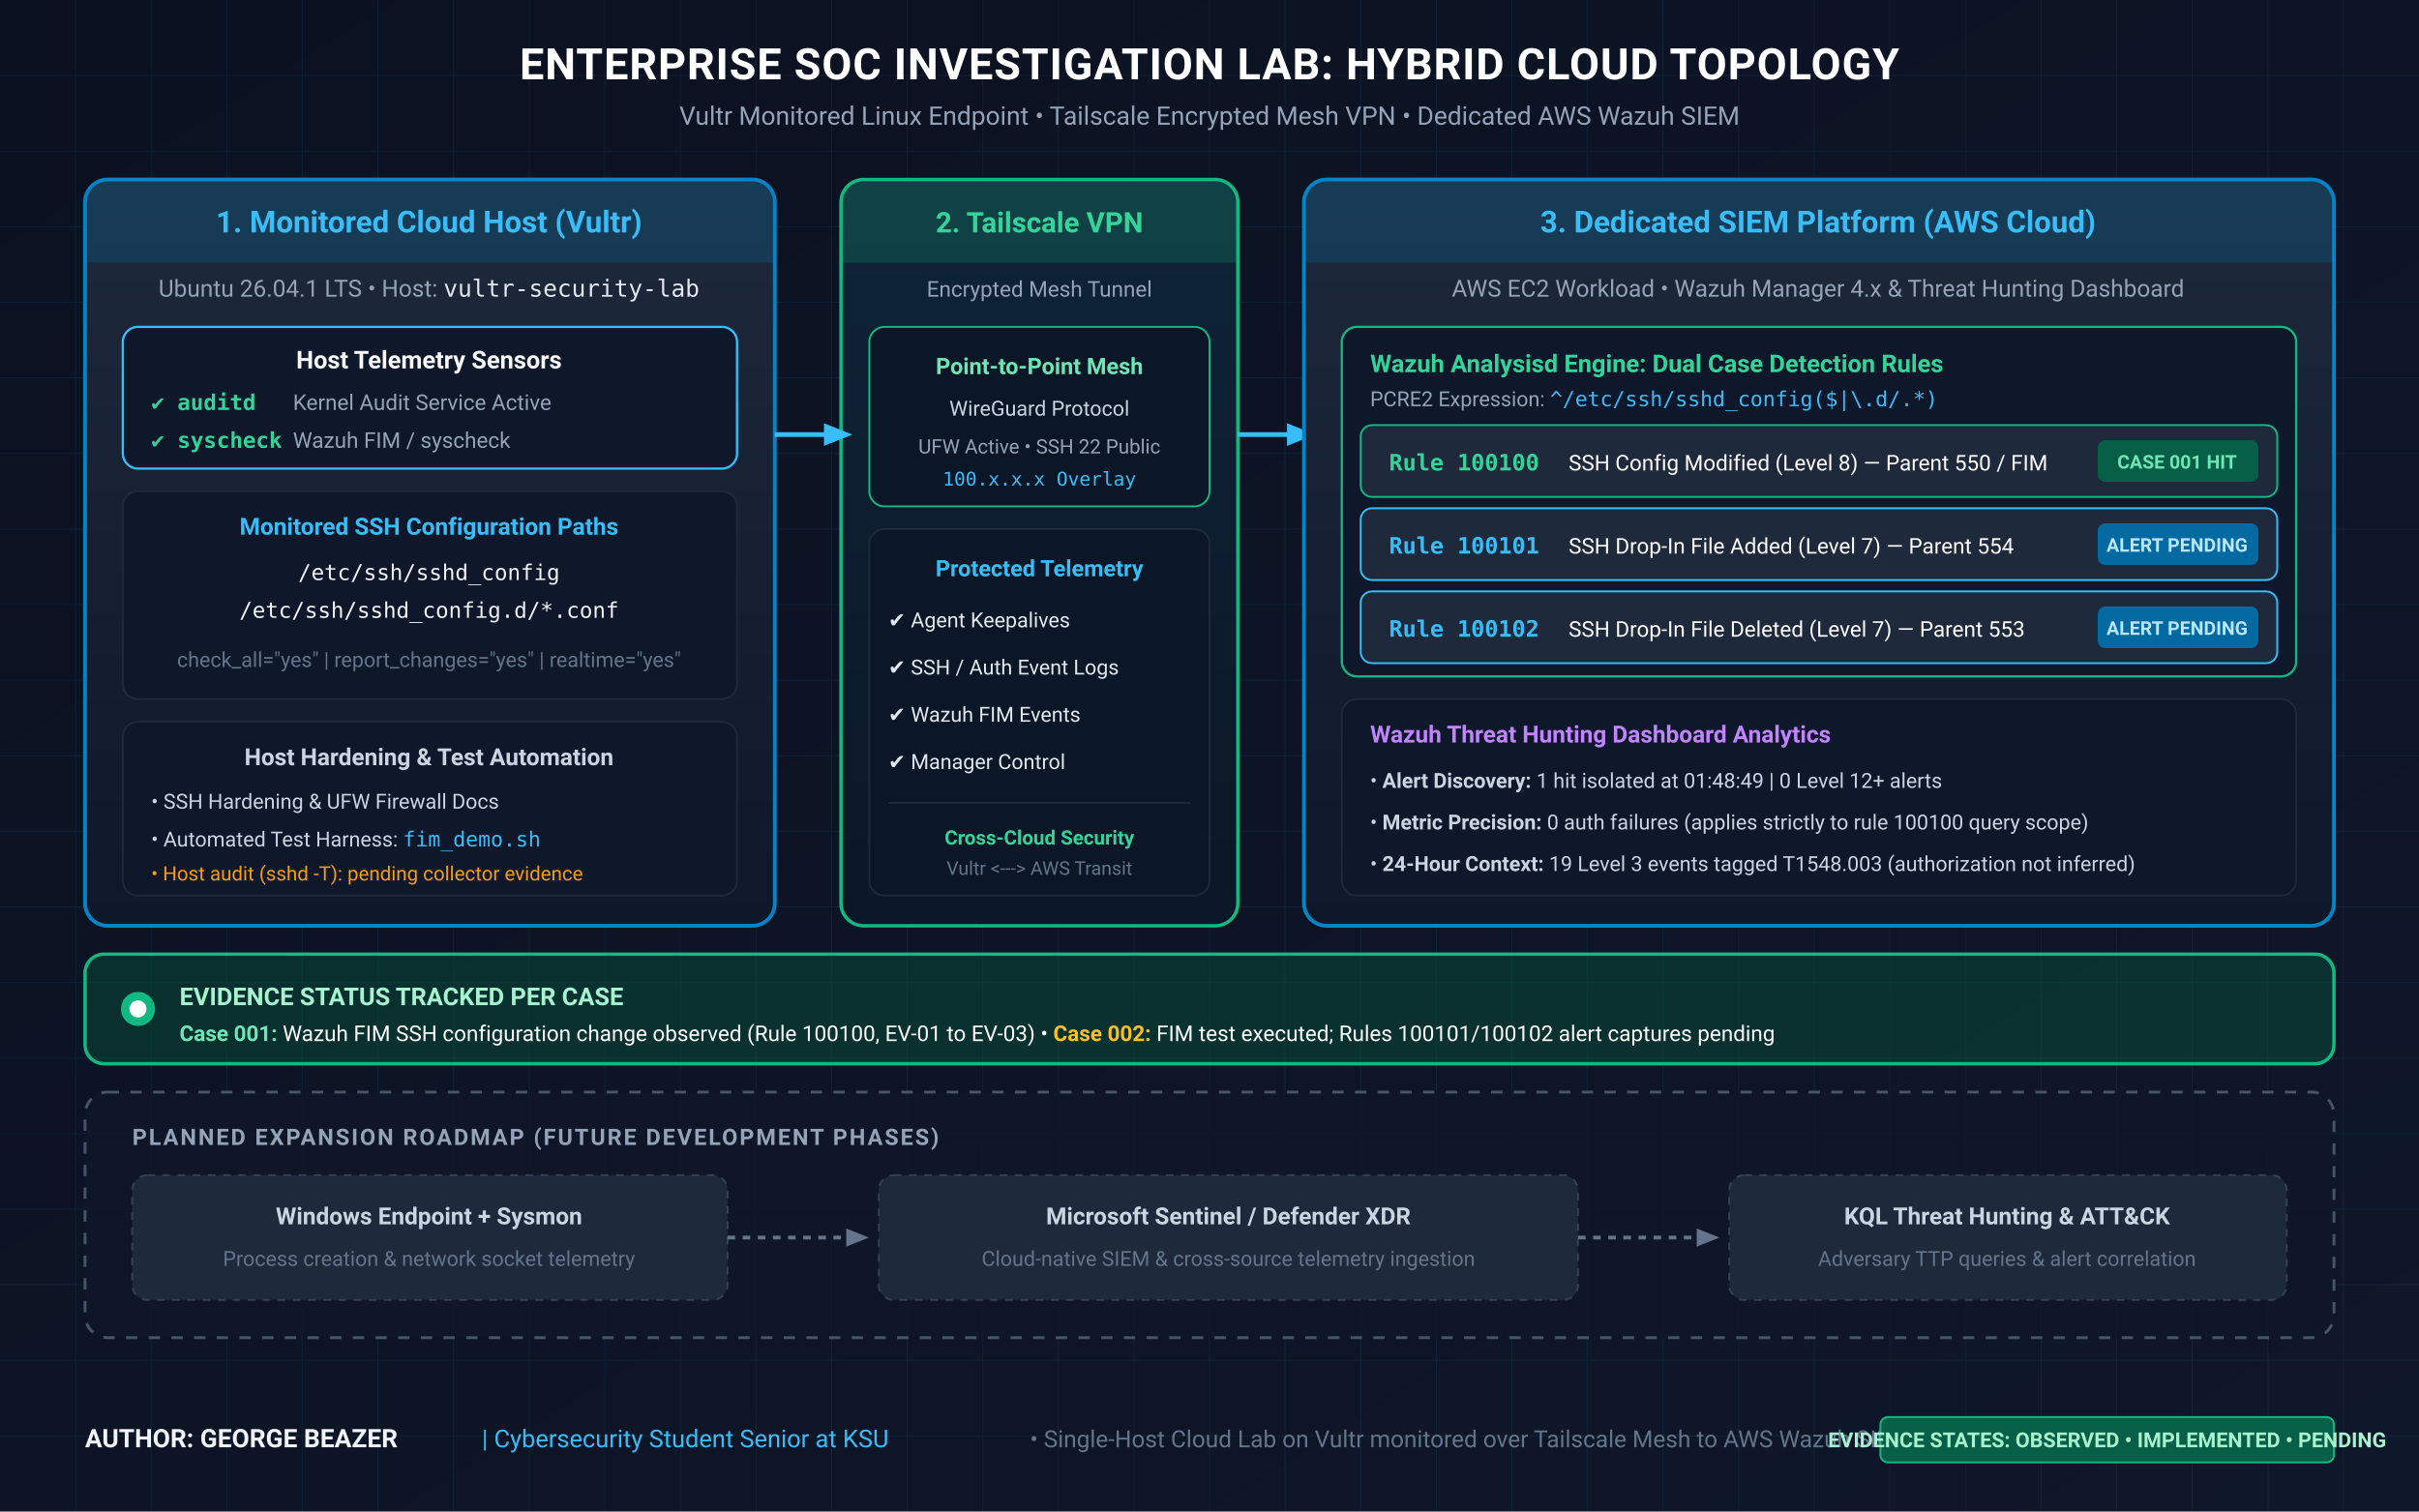
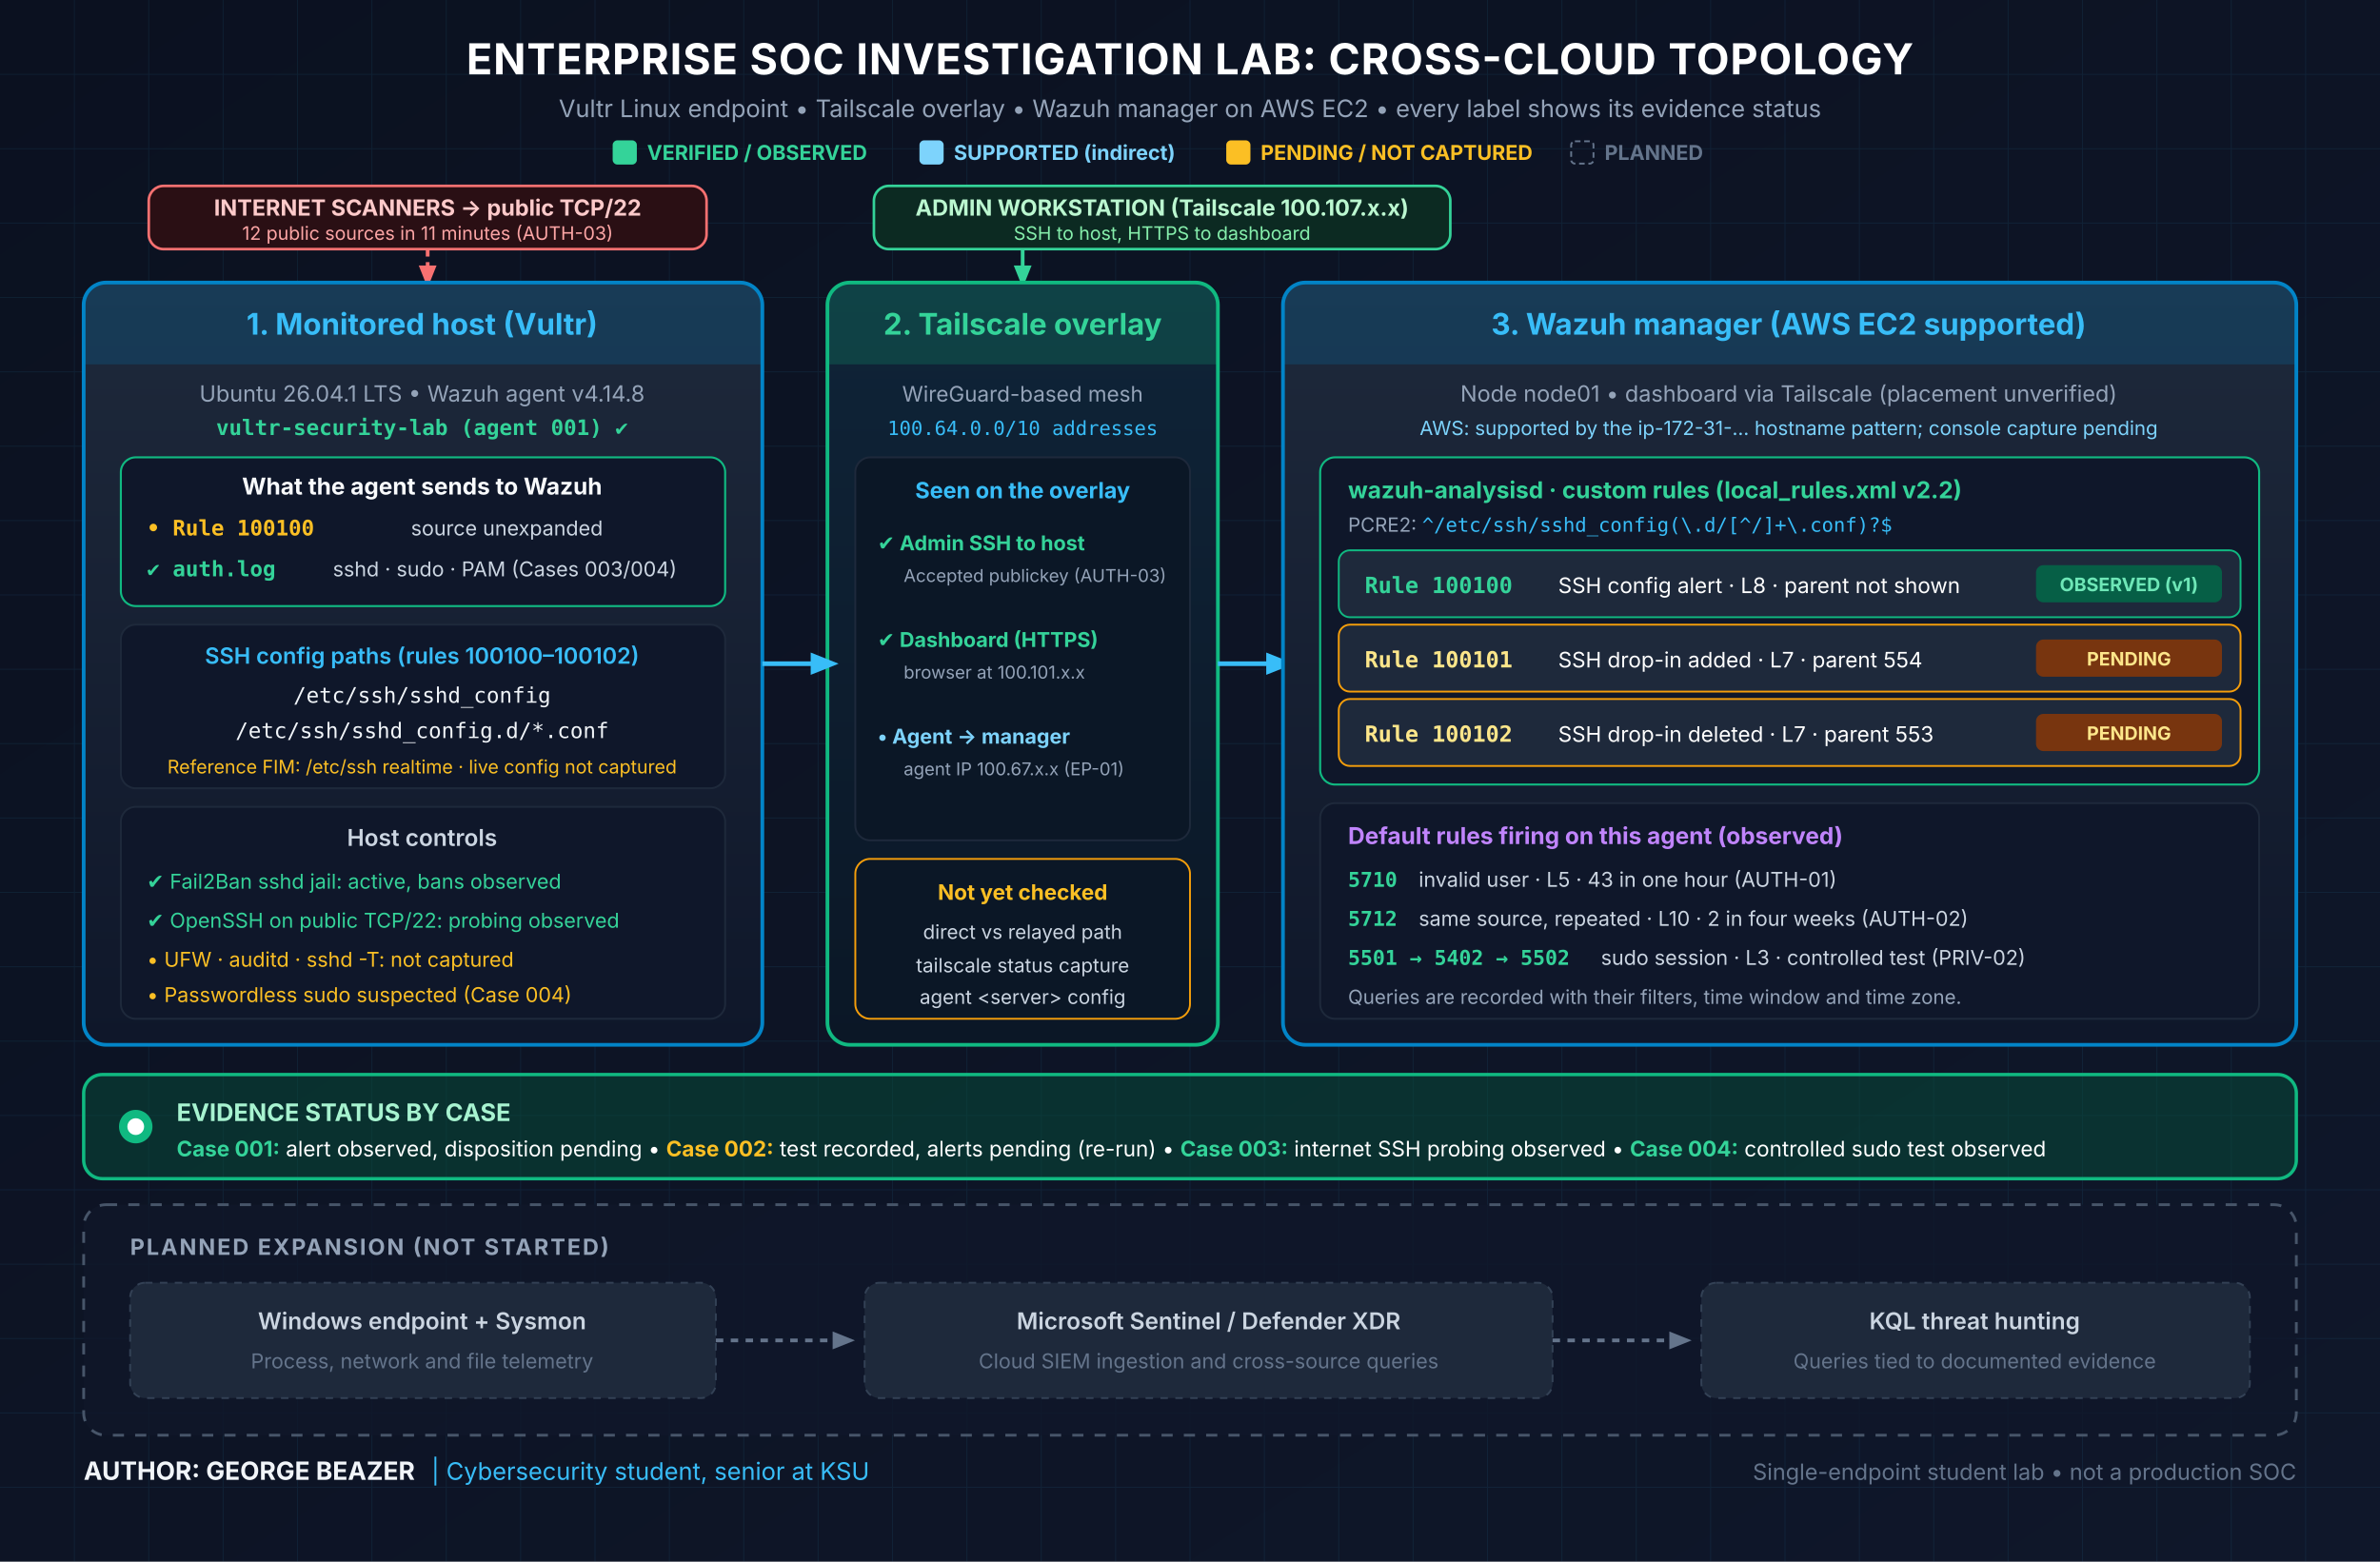
- <svg xmlns="http://www.w3.org/2000/svg" viewBox="0 0 1280 800" width="100%" height="100%" style="background:#0b1120; font-family:'Segoe UI', -apple-system, BlinkMacSystemFont, Roboto, Helvetica, Arial, sans-serif;">
+ <svg xmlns="http://www.w3.org/2000/svg" viewBox="0 0 1280 840" width="100%" height="100%" font-family="'Segoe UI', Inter, -apple-system, BlinkMacSystemFont, Roboto, Helvetica, Arial, sans-serif">
  <defs>
    <linearGradient id="bgGrad" x1="0%" y1="0%" x2="100%" y2="100%">
      <stop offset="0%" stop-color="#0b1120" />
      <stop offset="100%" stop-color="#0f172a" />
    </linearGradient>
    <linearGradient id="cardGrad" x1="0%" y1="0%" x2="0%" y2="100%">
      <stop offset="0%" stop-color="#1e293b" />
      <stop offset="100%" stop-color="#0f172a" />
    </linearGradient>
    <linearGradient id="vpnGrad" x1="0%" y1="0%" x2="0%" y2="100%">
      <stop offset="0%" stop-color="#0f2438" />
      <stop offset="100%" stop-color="#0b1726" />
    </linearGradient>
    <marker id="arrow" viewBox="0 0 10 10" refX="6" refY="5" markerWidth="6" markerHeight="6" orient="auto-start-reverse">
      <path d="M 0 1 L 10 5 L 0 9 z" fill="#38bdf8" />
    </marker>
+     <marker id="arrowRed" viewBox="0 0 10 10" refX="6" refY="5" markerWidth="6" markerHeight="6" orient="auto-start-reverse">
+       <path d="M 0 1 L 10 5 L 0 9 z" fill="#f87171" />
+     </marker>
    <marker id="arrowGreen" viewBox="0 0 10 10" refX="6" refY="5" markerWidth="6" markerHeight="6" orient="auto-start-reverse">
-       <path d="M 0 1 L 10 5 L 0 9 z" fill="#10b981" />
+       <path d="M 0 1 L 10 5 L 0 9 z" fill="#34d399" />
    </marker>
    <marker id="arrowDashed" viewBox="0 0 10 10" refX="6" refY="5" markerWidth="6" markerHeight="6" orient="auto-start-reverse">
      <path d="M 0 1 L 10 5 L 0 9 z" fill="#64748b" />
    </marker>
  </defs>
-   <rect width="1280" height="800" fill="url(#bgGrad)" />
+   <rect width="1280" height="840" fill="url(#bgGrad)" />
  <g opacity="0.08" stroke="#38bdf8" stroke-width="0.5">
    <line x1="0" y1="40" x2="1280" y2="40" />
    <line x1="0" y1="80" x2="1280" y2="80" />
    <line x1="0" y1="120" x2="1280" y2="120" />
    <line x1="0" y1="160" x2="1280" y2="160" />
    <line x1="0" y1="200" x2="1280" y2="200" />
    <line x1="0" y1="240" x2="1280" y2="240" />
    <line x1="0" y1="280" x2="1280" y2="280" />
    <line x1="0" y1="320" x2="1280" y2="320" />
    <line x1="0" y1="360" x2="1280" y2="360" />
    <line x1="0" y1="400" x2="1280" y2="400" />
    <line x1="0" y1="440" x2="1280" y2="440" />
    <line x1="0" y1="480" x2="1280" y2="480" />
    <line x1="0" y1="520" x2="1280" y2="520" />
    <line x1="0" y1="560" x2="1280" y2="560" />
    <line x1="0" y1="600" x2="1280" y2="600" />
    <line x1="0" y1="640" x2="1280" y2="640" />
    <line x1="0" y1="680" x2="1280" y2="680" />
    <line x1="0" y1="720" x2="1280" y2="720" />
    <line x1="0" y1="760" x2="1280" y2="760" />
-     <line x1="40" y1="0" x2="40" y2="800" />
-     <line x1="80" y1="0" x2="80" y2="800" />
-     <line x1="120" y1="0" x2="120" y2="800" />
-     <line x1="160" y1="0" x2="160" y2="800" />
-     <line x1="200" y1="0" x2="200" y2="800" />
-     <line x1="240" y1="0" x2="240" y2="800" />
-     <line x1="280" y1="0" x2="280" y2="800" />
-     <line x1="320" y1="0" x2="320" y2="800" />
-     <line x1="360" y1="0" x2="360" y2="800" />
-     <line x1="400" y1="0" x2="400" y2="800" />
-     <line x1="440" y1="0" x2="440" y2="800" />
-     <line x1="480" y1="0" x2="480" y2="800" />
-     <line x1="520" y1="0" x2="520" y2="800" />
-     <line x1="560" y1="0" x2="560" y2="800" />
-     <line x1="600" y1="0" x2="600" y2="800" />
-     <line x1="640" y1="0" x2="640" y2="800" />
-     <line x1="680" y1="0" x2="680" y2="800" />
-     <line x1="720" y1="0" x2="720" y2="800" />
-     <line x1="760" y1="0" x2="760" y2="800" />
-     <line x1="800" y1="0" x2="800" y2="800" />
-     <line x1="840" y1="0" x2="840" y2="800" />
-     <line x1="880" y1="0" x2="880" y2="800" />
-     <line x1="920" y1="0" x2="920" y2="800" />
-     <line x1="960" y1="0" x2="960" y2="800" />
-     <line x1="1000" y1="0" x2="1000" y2="800" />
-     <line x1="1040" y1="0" x2="1040" y2="800" />
-     <line x1="1080" y1="0" x2="1080" y2="800" />
-     <line x1="1120" y1="0" x2="1120" y2="800" />
-     <line x1="1160" y1="0" x2="1160" y2="800" />
-     <line x1="1200" y1="0" x2="1200" y2="800" />
-     <line x1="1240" y1="0" x2="1240" y2="800" />
-   </g>
-   <text x="640" y="42" text-anchor="middle" fill="#ffffff" font-size="23" font-weight="700" letter-spacing="0.5">ENTERPRISE SOC INVESTIGATION LAB: HYBRID CLOUD TOPOLOGY</text>
-   <text x="640" y="66" text-anchor="middle" fill="#94a3b8" font-size="13.5">Vultr Monitored Linux Endpoint  •  Tailscale Encrypted Mesh VPN  •  Dedicated AWS Wazuh SIEM</text>
-   <g transform="translate(45, 95)">
-     <rect width="365" height="395" rx="12" fill="url(#cardGrad)" stroke="#0284c7" stroke-width="2" />
+     <line x1="0" y1="800" x2="1280" y2="800" />
+     <line x1="40" y1="0" x2="40" y2="840" />
+     <line x1="80" y1="0" x2="80" y2="840" />
+     <line x1="120" y1="0" x2="120" y2="840" />
+     <line x1="160" y1="0" x2="160" y2="840" />
+     <line x1="200" y1="0" x2="200" y2="840" />
+     <line x1="240" y1="0" x2="240" y2="840" />
+     <line x1="280" y1="0" x2="280" y2="840" />
+     <line x1="320" y1="0" x2="320" y2="840" />
+     <line x1="360" y1="0" x2="360" y2="840" />
+     <line x1="400" y1="0" x2="400" y2="840" />
+     <line x1="440" y1="0" x2="440" y2="840" />
+     <line x1="480" y1="0" x2="480" y2="840" />
+     <line x1="520" y1="0" x2="520" y2="840" />
+     <line x1="560" y1="0" x2="560" y2="840" />
+     <line x1="600" y1="0" x2="600" y2="840" />
+     <line x1="640" y1="0" x2="640" y2="840" />
+     <line x1="680" y1="0" x2="680" y2="840" />
+     <line x1="720" y1="0" x2="720" y2="840" />
+     <line x1="760" y1="0" x2="760" y2="840" />
+     <line x1="800" y1="0" x2="800" y2="840" />
+     <line x1="840" y1="0" x2="840" y2="840" />
+     <line x1="880" y1="0" x2="880" y2="840" />
+     <line x1="920" y1="0" x2="920" y2="840" />
+     <line x1="960" y1="0" x2="960" y2="840" />
+     <line x1="1000" y1="0" x2="1000" y2="840" />
+     <line x1="1040" y1="0" x2="1040" y2="840" />
+     <line x1="1080" y1="0" x2="1080" y2="840" />
+     <line x1="1120" y1="0" x2="1120" y2="840" />
+     <line x1="1160" y1="0" x2="1160" y2="840" />
+     <line x1="1200" y1="0" x2="1200" y2="840" />
+     <line x1="1240" y1="0" x2="1240" y2="840" />
+   </g>
+   <text x="640" y="40" fill="#ffffff" font-size="23" font-weight="700" text-anchor="middle" letter-spacing="0.5">ENTERPRISE SOC INVESTIGATION LAB: CROSS-CLOUD TOPOLOGY</text>
+   <text x="640" y="63" fill="#94a3b8" font-size="13" text-anchor="middle">Vultr Linux endpoint  •  Tailscale overlay  •  Wazuh manager on AWS EC2  •  every label shows its evidence status</text>
+   <rect x="330" y="76" width="12" height="12" rx="2" fill="#34d399" stroke="#34d399" />
+   <text x="348" y="86" fill="#34d399" font-size="11" font-weight="700">VERIFIED / OBSERVED</text>
+   <rect x="495" y="76" width="12" height="12" rx="2" fill="#7dd3fc" stroke="#7dd3fc" />
+   <text x="513" y="86" fill="#7dd3fc" font-size="11" font-weight="700">SUPPORTED (indirect)</text>
+   <rect x="660" y="76" width="12" height="12" rx="2" fill="#fbbf24" stroke="#fbbf24" />
+   <text x="678" y="86" fill="#fbbf24" font-size="11" font-weight="700">PENDING / NOT CAPTURED</text>
+   <rect x="845" y="76" width="12" height="12" rx="2" fill="none" stroke="#64748b" stroke-dasharray="3,2" />
+   <text x="863" y="86" fill="#64748b" font-size="11" font-weight="700">PLANNED</text>
+   <rect x="80" y="100" width="300" height="34" rx="8" fill="#2a0f14" stroke="#f87171" stroke-width="1.4" />
+   <text x="230" y="116" fill="#fecaca" font-size="12" font-weight="700" text-anchor="middle">INTERNET SCANNERS → public TCP/22</text>
+   <text x="230" y="129" fill="#fca5a5" font-size="10" text-anchor="middle">12 public sources in 11 minutes (AUTH-03)</text>
+   <line x1="230" y1="134" x2="230" y2="150" stroke="#f87171" stroke-width="2" stroke-dasharray="4,3" marker-end="url(#arrowRed)" />
+   <rect x="470" y="100" width="310" height="34" rx="8" fill="#0c2a22" stroke="#34d399" stroke-width="1.4" />
+   <text x="625" y="116" fill="#bbf7d0" font-size="12" font-weight="700" text-anchor="middle">ADMIN WORKSTATION (Tailscale 100.107.x.x)</text>
+   <text x="625" y="129" fill="#86efac" font-size="10" text-anchor="middle">SSH to host, HTTPS to dashboard</text>
+   <line x1="550" y1="134" x2="550" y2="150" stroke="#34d399" stroke-width="2" marker-end="url(#arrowGreen)" />
+   <g transform="translate(45, 152)">
+     <rect width="365" height="410" rx="12" fill="url(#cardGrad)" stroke="#0284c7" stroke-width="2" />
    <path d="M 0 12 A 12 12 0 0 1 12 0 L 353 0 A 12 12 0 0 1 365 12 L 365 44 L 0 44 Z" fill="#0284c7" fill-opacity="0.2" />
-     <text x="182" y="28" text-anchor="middle" fill="#38bdf8" font-size="16" font-weight="700">1. Monitored Cloud Host (Vultr)</text>
-     <text x="182" y="62" text-anchor="middle" fill="#94a3b8" font-size="12.5">Ubuntu 26.04.1 LTS  •  Host: <tspan fill="#e2e8f0" font-family="Consolas, monospace">vultr-security-lab</tspan>
+     <text x="182" y="28" fill="#38bdf8" font-size="16" font-weight="700" text-anchor="middle">1. Monitored host (Vultr)</text>
+     <text x="182" y="64" fill="#94a3b8" font-size="12" text-anchor="middle">Ubuntu 26.04.1 LTS  •  Wazuh agent v4.14.8</text>
+     <text x="182" y="82" fill="#34d399" font-size="11.5" font-weight="700" text-anchor="middle" font-family="Consolas, 'DejaVu Sans Mono', monospace">vultr-security-lab (agent 001)  ✔</text>
+     <rect x="20" y="94" width="325" height="80" rx="8" fill="#0f172a" stroke="#10b981" stroke-width="1.1" />
+     <text x="182" y="114" fill="#f8fafc" font-size="12.5" font-weight="700" text-anchor="middle">What the agent sends to Wazuh</text>
+     <text x="34" y="136" fill="#fbbf24" font-size="11.5" font-weight="700" font-family="Consolas, 'DejaVu Sans Mono', monospace">• Rule 100100</text>
+     <text x="176" y="136" fill="#cbd5e1" font-size="11">source unexpanded</text>
+     <text x="34" y="158" fill="#34d399" font-size="11.5" font-weight="700" font-family="Consolas, 'DejaVu Sans Mono', monospace">✔ auth.log</text>
+     <text x="134" y="158" fill="#cbd5e1" font-size="11">sshd · sudo · PAM (Cases 003/004)</text>
+     <rect x="20" y="184" width="325" height="88" rx="8" fill="#0f172a" stroke="#1e293b" stroke-width="1" />
+     <text x="182" y="205" fill="#38bdf8" font-size="12" font-weight="600" text-anchor="middle">SSH config paths (rules 100100–100102)</text>
+     <text x="182" y="226" fill="#f1f5f9" font-size="11.5" text-anchor="middle" font-family="Consolas, 'DejaVu Sans Mono', monospace">/etc/ssh/sshd_config</text>
+     <text x="182" y="245" fill="#f1f5f9" font-size="11.5" text-anchor="middle" font-family="Consolas, 'DejaVu Sans Mono', monospace">/etc/ssh/sshd_config.d/*.conf</text>
+     <text x="182" y="264" fill="#fbbf24" font-size="10" text-anchor="middle">Reference FIM: /etc/ssh realtime · live config not captured</text>
+     <rect x="20" y="282" width="325" height="114" rx="8" fill="#0f172a" stroke="#1e293b" stroke-width="1" />
+     <text x="182" y="303" fill="#cbd5e1" font-size="12.5" font-weight="600" text-anchor="middle">Host controls</text>
+     <text x="34" y="326" fill="#34d399" font-size="11">✔ Fail2Ban sshd jail: active, bans observed</text>
+     <text x="34" y="347" fill="#34d399" font-size="11">✔ OpenSSH on public TCP/22: probing observed</text>
+     <text x="34" y="368" fill="#fbbf24" font-size="11">• UFW · auditd · sshd -T: not captured</text>
+     <text x="34" y="387" fill="#fbbf24" font-size="11">• Passwordless sudo suspected (Case 004)</text>
+   </g>
+   <g transform="translate(445, 152)">
+     <rect width="210" height="410" rx="12" fill="url(#vpnGrad)" stroke="#10b981" stroke-width="2" />
+     <path d="M 0 12 A 12 12 0 0 1 12 0 L 198 0 A 12 12 0 0 1 210 12 L 210 44 L 0 44 Z" fill="#10b981" fill-opacity="0.2" />
+     <text x="105" y="28" fill="#34d399" font-size="16" font-weight="700" text-anchor="middle">2. Tailscale overlay</text>
+     <text x="105" y="64" fill="#94a3b8" font-size="11.5" text-anchor="middle">WireGuard-based mesh</text>
+     <text x="105" y="82" fill="#38bdf8" font-size="10.5" text-anchor="middle" font-family="Consolas, 'DejaVu Sans Mono', monospace">100.64.0.0/10 addresses</text>
+     <rect x="15" y="94" width="180" height="206" rx="8" fill="#0b1726" stroke="#1e293b" stroke-width="1" />
+     <text x="105" y="116" fill="#38bdf8" font-size="12" font-weight="700" text-anchor="middle">Seen on the overlay</text>
+     <text x="27" y="144" fill="#34d399" font-size="11" font-weight="700">✔ Admin SSH to host</text>
+     <text x="41" y="161" fill="#94a3b8" font-size="9.5">Accepted publickey (AUTH-03)</text>
+     <text x="27" y="196" fill="#34d399" font-size="11" font-weight="700">✔ Dashboard (HTTPS)</text>
+     <text x="41" y="213" fill="#94a3b8" font-size="9.5">browser at 100.101.x.x</text>
+     <text x="27" y="248" fill="#7dd3fc" font-size="11" font-weight="700">• Agent → manager</text>
+     <text x="41" y="265" fill="#94a3b8" font-size="9.5">agent IP 100.67.x.x (EP-01)</text>
+     <rect x="15" y="310" width="180" height="86" rx="8" fill="#0b1726" stroke="#f59e0b" stroke-width="1" />
+     <text x="105" y="332" fill="#fbbf24" font-size="11.5" font-weight="700" text-anchor="middle">Not yet checked</text>
+     <text x="105" y="353" fill="#cbd5e1" font-size="10.5" text-anchor="middle">direct vs relayed path</text>
+     <text x="105" y="371" fill="#cbd5e1" font-size="10.5" text-anchor="middle">tailscale status capture</text>
+     <text x="105" y="388" fill="#cbd5e1" font-size="10.5" text-anchor="middle">agent &lt;server&gt; config</text>
+   </g>
+   <line x1="410" y1="357" x2="445" y2="357" stroke="#38bdf8" stroke-width="2.5" marker-end="url(#arrow)" />
+   <line x1="655" y1="357" x2="690" y2="357" stroke="#38bdf8" stroke-width="2.5" marker-end="url(#arrow)" />
+   <g transform="translate(690, 152)">
+     <rect width="545" height="410" rx="12" fill="url(#cardGrad)" stroke="#0284c7" stroke-width="2" />
+     <path d="M 0 12 A 12 12 0 0 1 12 0 L 533 0 A 12 12 0 0 1 545 12 L 545 44 L 0 44 Z" fill="#0284c7" fill-opacity="0.2" />
+     <text x="272" y="28" fill="#38bdf8" font-size="16" font-weight="700" text-anchor="middle">3. Wazuh manager (AWS EC2 supported)</text>
+     <text x="272" y="64" fill="#94a3b8" font-size="12" text-anchor="middle">Node node01  •  dashboard via Tailscale (placement unverified)</text>
+     <text x="272" y="82" fill="#7dd3fc" font-size="10.5" text-anchor="middle">AWS: supported by the ip-172-31-… hostname pattern; console capture pending</text>
+     <rect x="20" y="94" width="505" height="176" rx="8" fill="#0f172a" stroke="#10b981" stroke-width="1.1" />
+     <text x="35" y="116" fill="#34d399" font-size="12.5" font-weight="700">wazuh-analysisd · custom rules (local_rules.xml v2.2)</text>
+     <text x="35" y="134" fill="#94a3b8" font-size="10.5">PCRE2: <tspan fill="#38bdf8" font-family="Consolas, 'DejaVu Sans Mono', monospace">^/etc/ssh/sshd_config(\.d/[^/]+\.conf)?$</tspan>
    </text>
-     <rect x="20" y="78" width="325" height="75" rx="8" fill="#0f172a" stroke="#38bdf8" stroke-width="1.2" />
-     <text x="182" y="100" text-anchor="middle" fill="#f8fafc" font-size="13" font-weight="700">Host Telemetry Sensors</text>
-     <text x="35" y="122" fill="#34d399" font-family="Consolas, monospace" font-size="11.5" font-weight="700">✔ auditd</text>
-     <text x="110" y="122" fill="#94a3b8" font-size="11.5">Kernel Audit Service Active</text>
-     <text x="35" y="142" fill="#34d399" font-family="Consolas, monospace" font-size="11.5" font-weight="700">✔ syscheck</text>
-     <text x="110" y="142" fill="#94a3b8" font-size="11.5">Wazuh FIM / syscheck</text>
-     <rect x="20" y="165" width="325" height="110" rx="8" fill="#0f172a" stroke="#1e293b" stroke-width="1" />
-     <text x="182" y="188" text-anchor="middle" fill="#38bdf8" font-size="12.5" font-weight="600">Monitored SSH Configuration Paths</text>
-     <text x="182" y="212" text-anchor="middle" fill="#f1f5f9" font-size="11.5" font-family="Consolas, monospace">/etc/ssh/sshd_config</text>
-     <text x="182" y="232" text-anchor="middle" fill="#f1f5f9" font-size="11.5" font-family="Consolas, monospace">/etc/ssh/sshd_config.d/*.conf</text>
-     <text x="182" y="258" text-anchor="middle" fill="#64748b" font-size="11">check_all="yes" | report_changes="yes" | realtime="yes"</text>
-     <rect x="20" y="287" width="325" height="92" rx="8" fill="#0f172a" stroke="#1e293b" stroke-width="1" />
-     <text x="182" y="310" text-anchor="middle" fill="#cbd5e1" font-size="12.5" font-weight="600">Host Hardening &amp; Test Automation</text>
-     <text x="35" y="333" fill="#cbd5e1" font-size="11">• SSH Hardening &amp; UFW Firewall Docs</text>
-     <text x="35" y="353" fill="#cbd5e1" font-size="11">• Automated Test Harness: <tspan fill="#38bdf8" font-family="Consolas, monospace">fim_demo.sh</tspan>
-     </text>
-     <text x="35" y="371" fill="#f59e0b" font-size="10.5">• Host audit (sshd -T): pending collector evidence</text>
-   </g>
-   <g transform="translate(445, 95)">
-     <rect width="210" height="395" rx="12" fill="url(#vpnGrad)" stroke="#10b981" stroke-width="1.8" />
-     <path d="M 0 12 A 12 12 0 0 1 12 0 L 198 0 A 12 12 0 0 1 210 12 L 210 44 L 0 44 Z" fill="#10b981" fill-opacity="0.2" />
-     <text x="105" y="28" text-anchor="middle" fill="#34d399" font-size="15" font-weight="700">2. Tailscale VPN</text>
-     <text x="105" y="62" text-anchor="middle" fill="#94a3b8" font-size="11.5">Encrypted Mesh Tunnel</text>
-     <rect x="15" y="78" width="180" height="95" rx="8" fill="#0b1726" stroke="#10b981" stroke-width="1" />
-     <text x="105" y="103" text-anchor="middle" fill="#6ee7b7" font-size="12" font-weight="700">Point-to-Point Mesh</text>
-     <text x="105" y="125" text-anchor="middle" fill="#cbd5e1" font-size="11">WireGuard Protocol</text>
-     <text x="105" y="145" text-anchor="middle" fill="#94a3b8" font-size="10.5">UFW Active • SSH 22 Public</text>
-     <text x="105" y="162" text-anchor="middle" fill="#38bdf8" font-family="Consolas, monospace" font-size="10">100.x.x.x Overlay</text>
-     <rect x="15" y="185" width="180" height="194" rx="8" fill="#0b1726" stroke="#1e293b" stroke-width="1" />
-     <text x="105" y="210" text-anchor="middle" fill="#38bdf8" font-size="12" font-weight="700">Protected Telemetry</text>
-     <text x="25" y="237" fill="#e2e8f0" font-size="11">✔ Agent Keepalives</text>
-     <text x="25" y="262" fill="#e2e8f0" font-size="11">✔ SSH / Auth Event Logs</text>
-     <text x="25" y="287" fill="#e2e8f0" font-size="11">✔ Wazuh FIM Events</text>
-     <text x="25" y="312" fill="#e2e8f0" font-size="11">✔ Manager Control</text>
-     <line x1="25" y1="330" x2="185" y2="330" stroke="#1e293b" stroke-width="1" />
-     <text x="105" y="352" text-anchor="middle" fill="#34d399" font-size="10.5" font-weight="600">Cross-Cloud Security</text>
-     <text x="105" y="368" text-anchor="middle" fill="#64748b" font-size="10">Vultr &lt;---&gt; AWS Transit</text>
-   </g>
-   <line x1="410" y1="230" x2="445" y2="230" stroke="#38bdf8" stroke-width="2.5" marker-end="url(#arrow)" />
-   <line x1="655" y1="230" x2="690" y2="230" stroke="#38bdf8" stroke-width="2.5" marker-end="url(#arrow)" />
-   <g transform="translate(690, 95)">
-     <rect width="545" height="395" rx="12" fill="url(#cardGrad)" stroke="#0284c7" stroke-width="2" />
-     <path d="M 0 12 A 12 12 0 0 1 12 0 L 533 0 A 12 12 0 0 1 545 12 L 545 44 L 0 44 Z" fill="#0284c7" fill-opacity="0.2" />
-     <text x="272" y="28" text-anchor="middle" fill="#38bdf8" font-size="16" font-weight="700">3. Dedicated SIEM Platform (AWS Cloud)</text>
-     <text x="272" y="62" text-anchor="middle" fill="#94a3b8" font-size="12.5">AWS EC2 Workload  •  Wazuh Manager 4.x &amp; Threat Hunting Dashboard</text>
-     <rect x="20" y="78" width="505" height="185" rx="8" fill="#0f172a" stroke="#10b981" stroke-width="1.2" />
-     <text x="35" y="102" fill="#34d399" font-size="13" font-weight="700">Wazuh Analysisd Engine: Dual Case Detection Rules</text>
-     <text x="35" y="120" fill="#94a3b8" font-size="11">PCRE2 Expression: <tspan fill="#38bdf8" font-family="Consolas, monospace">^/etc/ssh/sshd_config($|\.d/.*)</tspan>
-     </text>
-     <rect x="30" y="130" width="485" height="38" rx="6" fill="#1e293b" stroke="#10b981" stroke-width="1" />
-     <text x="45" y="154" fill="#34d399" font-family="Consolas, monospace" font-size="12" font-weight="700">Rule 100100</text>
-     <text x="140" y="154" fill="#ffffff" font-size="11.5">SSH Config Modified (Level 8) — Parent 550 / FIM</text>
-     <rect x="420" y="138" width="85" height="22" rx="4" fill="#065f46" />
-     <text x="462" y="153" text-anchor="middle" fill="#6ee7b7" font-size="10" font-weight="700">CASE 001 HIT</text>
-     <rect x="30" y="174" width="485" height="38" rx="6" fill="#1e293b" stroke="#38bdf8" stroke-width="1" />
-     <text x="45" y="198" fill="#38bdf8" font-family="Consolas, monospace" font-size="12" font-weight="700">Rule 100101</text>
-     <text x="140" y="198" fill="#ffffff" font-size="11.5">SSH Drop-In File Added (Level 7) — Parent 554</text>
-     <rect x="420" y="182" width="85" height="22" rx="4" fill="#0369a1" />
-     <text x="462" y="197" text-anchor="middle" fill="#bae6fd" font-size="10" font-weight="700">ALERT PENDING</text>
-     <rect x="30" y="218" width="485" height="38" rx="6" fill="#1e293b" stroke="#38bdf8" stroke-width="1" />
-     <text x="45" y="242" fill="#38bdf8" font-family="Consolas, monospace" font-size="12" font-weight="700">Rule 100102</text>
-     <text x="140" y="242" fill="#ffffff" font-size="11.5">SSH Drop-In File Deleted (Level 7) — Parent 553</text>
-     <rect x="420" y="226" width="85" height="22" rx="4" fill="#0369a1" />
-     <text x="462" y="241" text-anchor="middle" fill="#bae6fd" font-size="10" font-weight="700">ALERT PENDING</text>
-     <rect x="20" y="275" width="505" height="104" rx="8" fill="#0f172a" stroke="#1e293b" stroke-width="1" />
-     <text x="35" y="298" fill="#c084fc" font-size="12.5" font-weight="700">Wazuh Threat Hunting Dashboard Analytics</text>
-     <text x="35" y="322" fill="#cbd5e1" font-size="11">• <tspan font-weight="600">Alert Discovery:</tspan> 1 hit isolated at 01:48:49 | 0 Level 12+ alerts</text>
-     <text x="35" y="344" fill="#cbd5e1" font-size="11">• <tspan font-weight="600">Metric Precision:</tspan> 0 auth failures (applies strictly to rule 100100 query scope)</text>
-     <text x="35" y="366" fill="#cbd5e1" font-size="11">• <tspan font-weight="600">24-Hour Context:</tspan> 19 Level 3 events tagged T1548.003 (authorization not inferred)</text>
-   </g>
-   <g transform="translate(45, 505)">
-     <rect width="1190" height="58" rx="10" fill="#064e3b" fill-opacity="0.5" stroke="#10b981" stroke-width="1.8" />
-     <circle cx="28" cy="29" r="9" fill="#10b981" />
-     <circle cx="28" cy="29" r="4.5" fill="#ffffff" />
-     <text x="50" y="27" fill="#a7f3d0" font-size="13" font-weight="700">EVIDENCE STATUS TRACKED PER CASE</text>
-     <text x="50" y="46" fill="#ffffff" font-size="11.5">
-       <tspan font-weight="700" fill="#6ee7b7">Case 001:</tspan> Wazuh FIM SSH configuration change observed (Rule 100100, EV-01 to EV-03) • 
-       <tspan font-weight="700" fill="#fbbf24">Case 002:</tspan> FIM test executed; Rules 100101/100102 alert captures pending
-     </text>
+     <rect x="30" y="144" width="485" height="36" rx="6" fill="#1e293b" stroke="#10b981" stroke-width="1" />
+     <text x="44" y="167" fill="#34d399" font-size="12" font-weight="700" font-family="Consolas, 'DejaVu Sans Mono', monospace">Rule 100100</text>
+     <text x="148" y="167" fill="#ffffff" font-size="11.5">SSH config alert · L8 · parent not shown</text>
+     <rect x="405" y="152" width="100" height="20" rx="4" fill="#065f46" />
+     <text x="455" y="166" fill="#6ee7b7" font-size="10" font-weight="700" text-anchor="middle">OBSERVED (v1)</text>
+     <rect x="30" y="184" width="485" height="36" rx="6" fill="#1e293b" stroke="#f59e0b" stroke-width="1" />
+     <text x="44" y="207" fill="#fde68a" font-size="12" font-weight="700" font-family="Consolas, 'DejaVu Sans Mono', monospace">Rule 100101</text>
+     <text x="148" y="207" fill="#ffffff" font-size="11.5">SSH drop-in added · L7 · parent 554</text>
+     <rect x="405" y="192" width="100" height="20" rx="4" fill="#78350f" />
+     <text x="455" y="206" fill="#fde68a" font-size="10" font-weight="700" text-anchor="middle">PENDING</text>
+     <rect x="30" y="224" width="485" height="36" rx="6" fill="#1e293b" stroke="#f59e0b" stroke-width="1" />
+     <text x="44" y="247" fill="#fde68a" font-size="12" font-weight="700" font-family="Consolas, 'DejaVu Sans Mono', monospace">Rule 100102</text>
+     <text x="148" y="247" fill="#ffffff" font-size="11.5">SSH drop-in deleted · L7 · parent 553</text>
+     <rect x="405" y="232" width="100" height="20" rx="4" fill="#78350f" />
+     <text x="455" y="246" fill="#fde68a" font-size="10" font-weight="700" text-anchor="middle">PENDING</text>
+     <rect x="20" y="280" width="505" height="116" rx="8" fill="#0f172a" stroke="#1e293b" stroke-width="1" />
+     <text x="35" y="302" fill="#c084fc" font-size="12.5" font-weight="700">Default rules firing on this agent (observed)</text>
+     <text x="35" y="325" fill="#34d399" font-size="11" font-weight="700" font-family="Consolas, 'DejaVu Sans Mono', monospace">5710</text>
+     <text x="73.0" y="325" fill="#cbd5e1" font-size="11">invalid user · L5 · 43 in one hour (AUTH-01)</text>
+     <text x="35" y="346" fill="#34d399" font-size="11" font-weight="700" font-family="Consolas, 'DejaVu Sans Mono', monospace">5712</text>
+     <text x="73.0" y="346" fill="#cbd5e1" font-size="11">same source, repeated · L10 · 2 in four weeks (AUTH-02)</text>
+     <text x="35" y="367" fill="#34d399" font-size="11" font-weight="700" font-family="Consolas, 'DejaVu Sans Mono', monospace">5501 → 5402 → 5502</text>
+     <text x="171.0" y="367" fill="#cbd5e1" font-size="11">sudo session · L3 · controlled test (PRIV-02)</text>
+     <text x="35" y="388" fill="#94a3b8" font-size="10.5">Queries are recorded with their filters, time window and time zone.</text>
  </g>
  <g transform="translate(45, 578)">
-     <rect width="1190" height="130" rx="12" fill="#0f172a" fill-opacity="0.8" stroke="#475569" stroke-width="1.5" stroke-dasharray="6,6" />
-     <text x="25" y="28" fill="#94a3b8" font-size="12" font-weight="700" letter-spacing="1">PLANNED EXPANSION ROADMAP (FUTURE DEVELOPMENT PHASES)</text>
-     <rect x="25" y="44" width="315" height="66" rx="8" fill="#1e293b" stroke="#334155" stroke-width="1" stroke-dasharray="4,4" />
-     <text x="182" y="70" text-anchor="middle" fill="#cbd5e1" font-size="12.5" font-weight="600">Windows Endpoint + Sysmon</text>
-     <text x="182" y="92" text-anchor="middle" fill="#64748b" font-size="11">Process creation &amp; network socket telemetry</text>
-     <line x1="340" y1="77" x2="410" y2="77" stroke="#64748b" stroke-width="2" stroke-dasharray="4,4" marker-end="url(#arrowDashed)" />
-     <rect x="420" y="44" width="370" height="66" rx="8" fill="#1e293b" stroke="#334155" stroke-width="1" stroke-dasharray="4,4" />
-     <text x="605" y="70" text-anchor="middle" fill="#cbd5e1" font-size="12.5" font-weight="600">Microsoft Sentinel / Defender XDR</text>
-     <text x="605" y="92" text-anchor="middle" fill="#64748b" font-size="11">Cloud-native SIEM &amp; cross-source telemetry ingestion</text>
-     <line x1="790" y1="77" x2="860" y2="77" stroke="#64748b" stroke-width="2" stroke-dasharray="4,4" marker-end="url(#arrowDashed)" />
-     <rect x="870" y="44" width="295" height="66" rx="8" fill="#1e293b" stroke="#334155" stroke-width="1" stroke-dasharray="4,4" />
-     <text x="1017" y="70" text-anchor="middle" fill="#cbd5e1" font-size="12.5" font-weight="600">KQL Threat Hunting &amp; ATT&amp;CK</text>
-     <text x="1017" y="92" text-anchor="middle" fill="#64748b" font-size="11">Adversary TTP queries &amp; alert correlation</text>
-   </g>
-   <g transform="translate(45, 750)">
-     <text x="0" y="16" fill="#f1f5f9" font-size="13.5" font-weight="700">AUTHOR: GEORGE BEAZER</text>
-     <text x="210" y="16" fill="#38bdf8" font-size="13">| Cybersecurity Student Senior at KSU</text>
-     <text x="500" y="16" fill="#64748b" font-size="12.5">• Single-Host Cloud Lab on Vultr monitored over Tailscale Mesh to AWS Wazuh SIEM</text>
-   </g>
-   <g transform="translate(1235, 750)" text-anchor="end">
-     <rect x="-240" y="0" width="240" height="24" rx="4" fill="#065f46" stroke="#10b981" stroke-width="1" />
-     <text x="-120" y="16" text-anchor="middle" fill="#a7f3d0" font-size="11" font-weight="700">EVIDENCE STATES: OBSERVED • IMPLEMENTED • PENDING</text>
-   </g>
+     <rect width="1190" height="56" rx="10" fill="#064e3b" fill-opacity="0.5" stroke="#10b981" stroke-width="1.8" />
+     <circle cx="28" cy="28" r="9" fill="#10b981" />
+     <circle cx="28" cy="28" r="4.5" fill="#ffffff" />
+     <text x="50" y="25" fill="#a7f3d0" font-size="13" font-weight="700">EVIDENCE STATUS BY CASE</text>
+     <text x="50" y="44" fill="#ffffff" font-size="11.5">
+       <tspan font-weight="700" fill="#34d399">Case 001:</tspan> alert observed, disposition pending  •  <tspan font-weight="700" fill="#fbbf24">Case 002:</tspan> test recorded, alerts pending (re-run)  •  <tspan font-weight="700" fill="#34d399">Case 003:</tspan> internet SSH probing observed  •  <tspan font-weight="700" fill="#34d399">Case 004:</tspan> controlled sudo test observed</text>
+   </g>
+   <g transform="translate(45, 648)">
+     <rect width="1190" height="124" rx="12" fill="#0f172a" fill-opacity="0.8" stroke="#475569" stroke-width="1.5" stroke-dasharray="6,6" />
+     <text x="25" y="27" fill="#94a3b8" font-size="12" font-weight="700" letter-spacing="1">PLANNED EXPANSION (NOT STARTED)</text>
+     <rect x="25" y="42" width="315" height="62" rx="8" fill="#1e293b" stroke="#334155" stroke-width="1" stroke-dasharray="4,4" />
+     <text x="182" y="67" fill="#cbd5e1" font-size="12.5" font-weight="600" text-anchor="middle">Windows endpoint + Sysmon</text>
+     <text x="182" y="88" fill="#64748b" font-size="11" text-anchor="middle">Process, network and file telemetry</text>
+     <rect x="420" y="42" width="370" height="62" rx="8" fill="#1e293b" stroke="#334155" stroke-width="1" stroke-dasharray="4,4" />
+     <text x="605" y="67" fill="#cbd5e1" font-size="12.5" font-weight="600" text-anchor="middle">Microsoft Sentinel / Defender XDR</text>
+     <text x="605" y="88" fill="#64748b" font-size="11" text-anchor="middle">Cloud SIEM ingestion and cross-source queries</text>
+     <rect x="870" y="42" width="295" height="62" rx="8" fill="#1e293b" stroke="#334155" stroke-width="1" stroke-dasharray="4,4" />
+     <text x="1017" y="67" fill="#cbd5e1" font-size="12.5" font-weight="600" text-anchor="middle">KQL threat hunting</text>
+     <text x="1017" y="88" fill="#64748b" font-size="11" text-anchor="middle">Queries tied to documented evidence</text>
+     <line x1="340" y1="73" x2="410" y2="73" stroke="#64748b" stroke-width="2" stroke-dasharray="4,4" marker-end="url(#arrowDashed)" />
+     <line x1="790" y1="73" x2="860" y2="73" stroke="#64748b" stroke-width="2" stroke-dasharray="4,4" marker-end="url(#arrowDashed)" />
+   </g>
+   <text x="45" y="796" fill="#f1f5f9" font-size="13.5" font-weight="700">AUTHOR: GEORGE BEAZER</text>
+   <text x="232" y="796" fill="#38bdf8" font-size="13">| Cybersecurity student, senior at KSU</text>
+   <text x="1235" y="796" fill="#64748b" font-size="12" text-anchor="end">Single-endpoint student lab  •  not a production SOC</text>
</svg>
